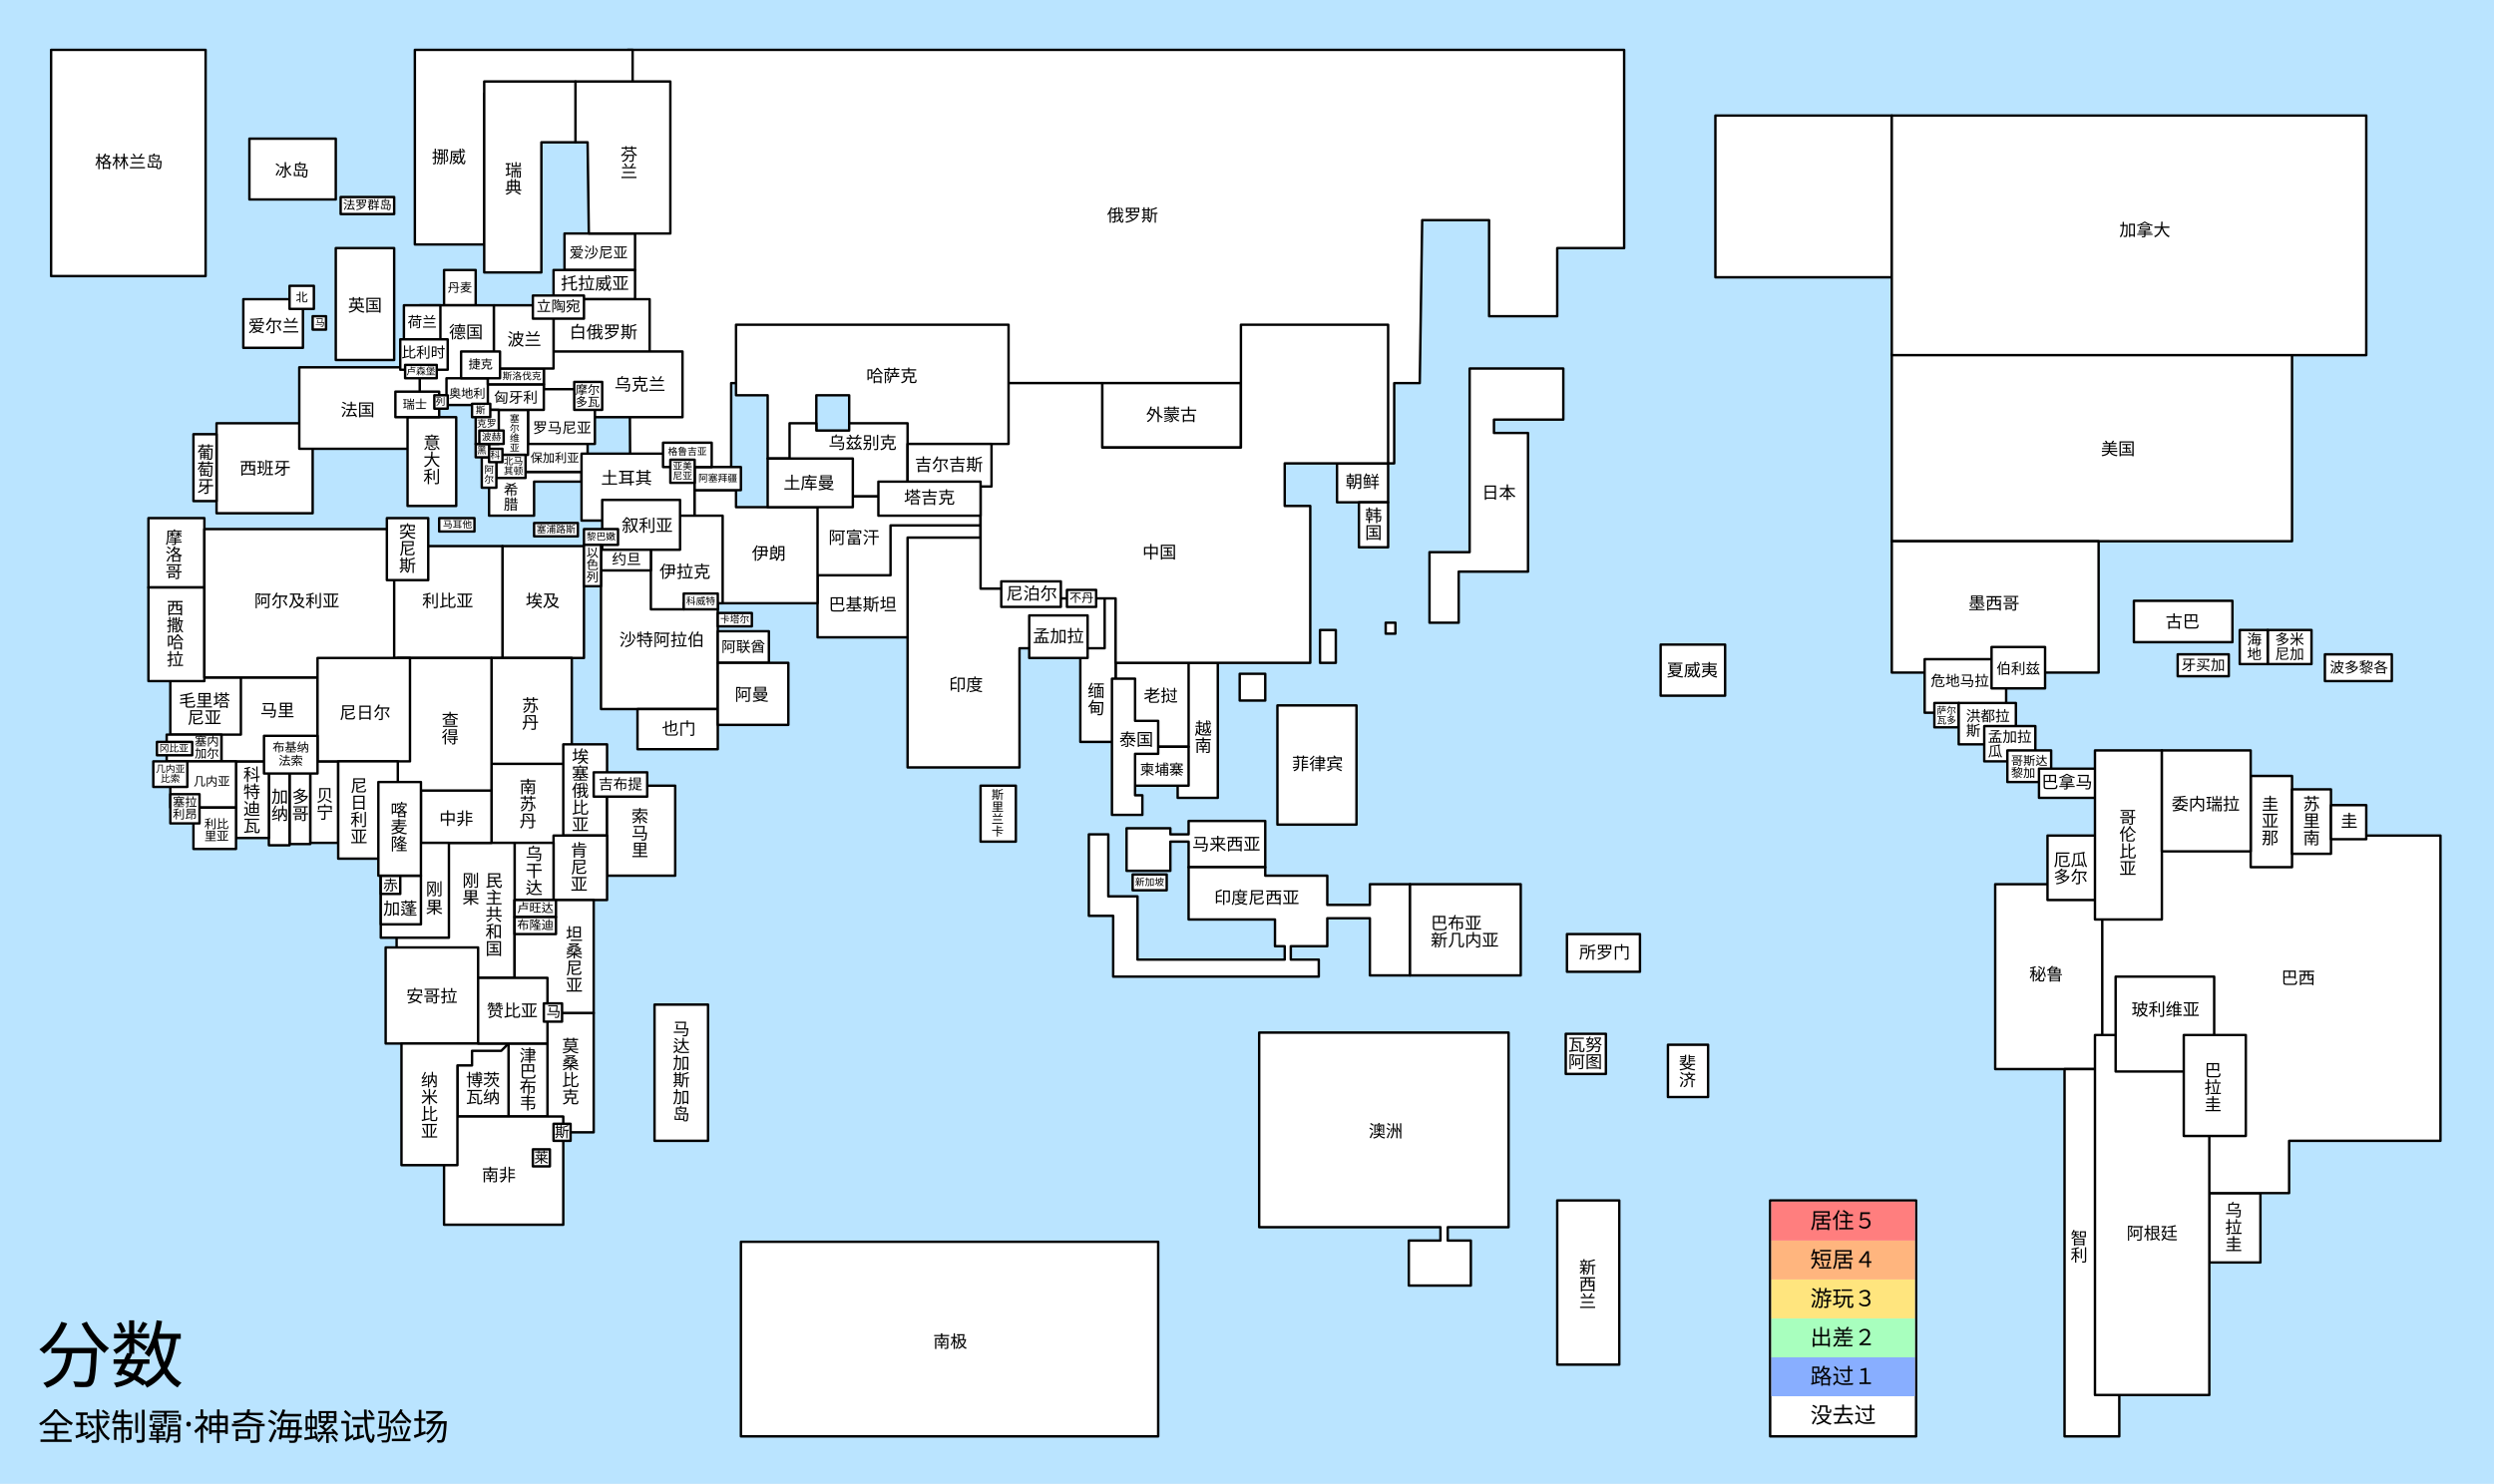
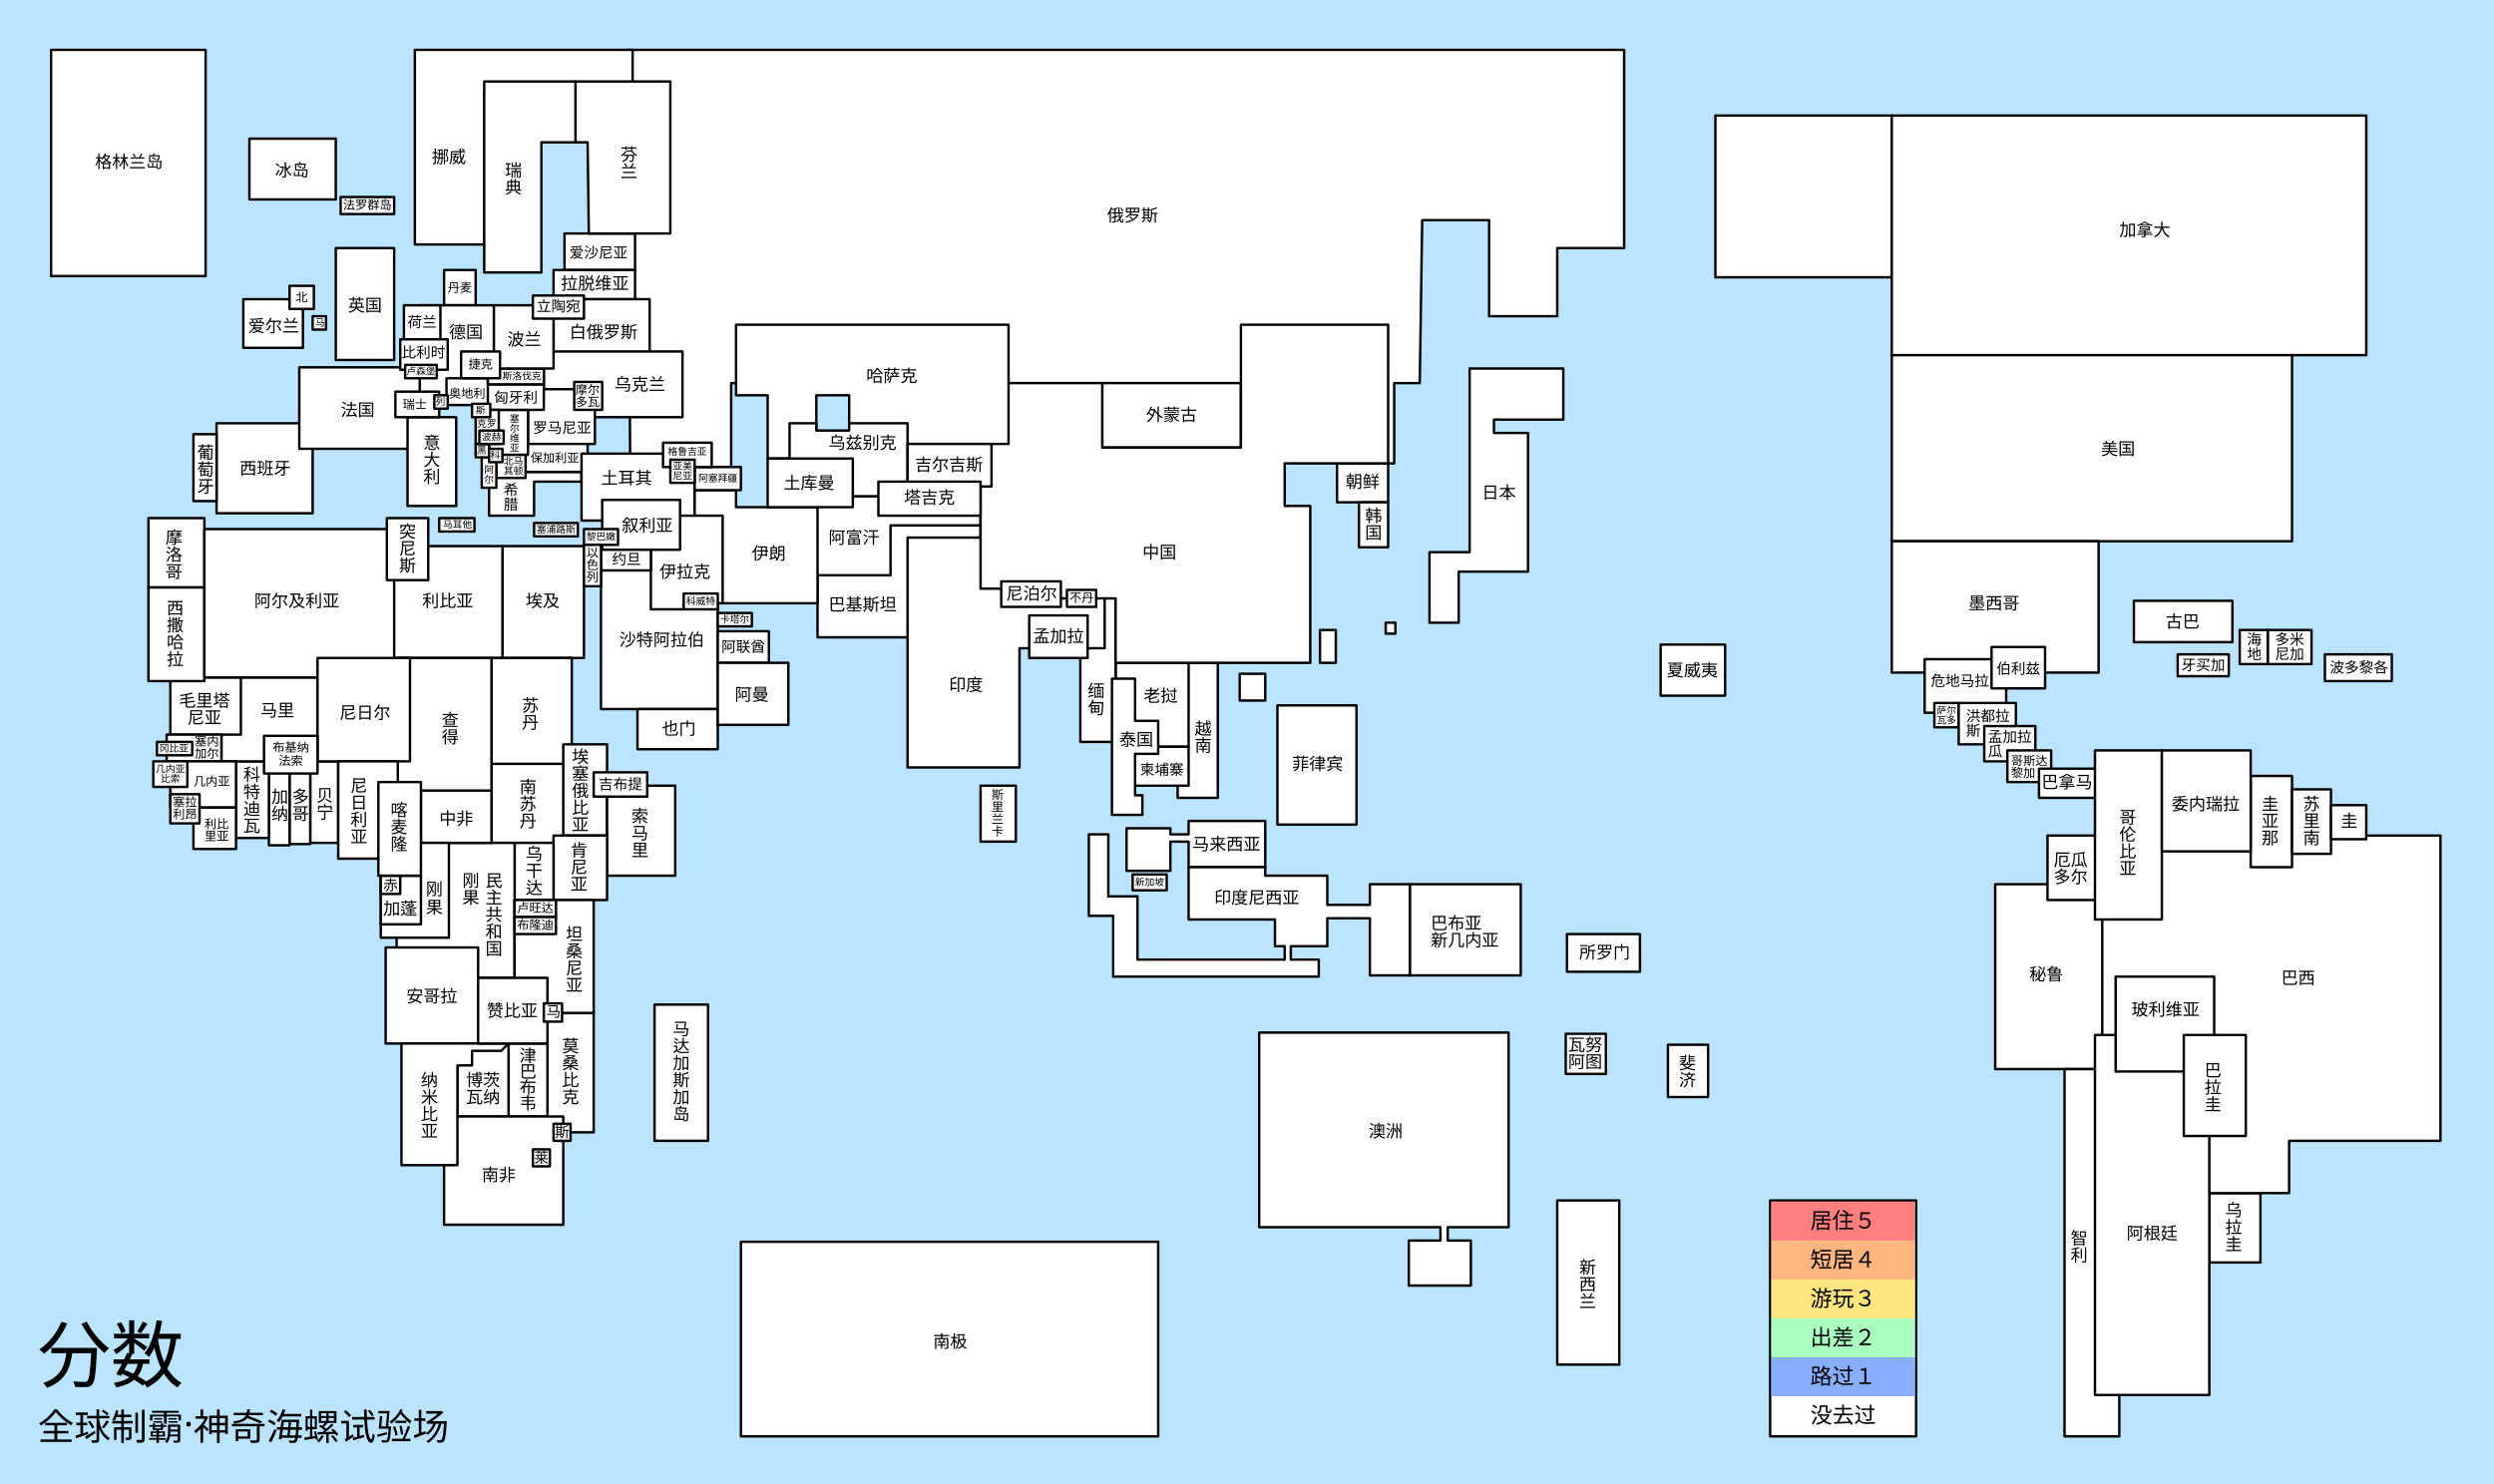
<svg xmlns="http://www.w3.org/2000/svg" version="1.1" id="图层_1" x="0px" y="0px" width="2050px" height="1220px" viewBox="0 0 2050 1220" style="enable-background:new 0 0 2050 1220;" xml:space="preserve">
  <style type="text/css">
	.st0{fill:#BAE4FF;}
	
		.st1{fill-rule:evenodd;clip-rule:evenodd;fill:#FFFFFF;stroke:#000000;stroke-width:2;stroke-linecap:round;stroke-linejoin:round;}
	.st2{font-family:'Tensentype-JiaLiDaYuanJF';}
	.st3{font-size:12px;}
	.st4{font-size:10px;}
	.st5{font-size:8px;}
	.st6{font-size:14px;}
	.st7{fill-rule:evenodd;clip-rule:evenodd;fill:#88AEFF;}
	.st8{fill-rule:evenodd;clip-rule:evenodd;fill:#A8FFBE;}
	.st9{fill-rule:evenodd;clip-rule:evenodd;fill:#FFE57E;}
	.st10{fill-rule:evenodd;clip-rule:evenodd;fill:#FFB57E;}
	.st11{fill-rule:evenodd;clip-rule:evenodd;fill:#FF7E7E;}
	.st12{font-size:18px;}
	.st13{font-size:30px;}
	.st14{font-size:60px;}
</style>
  <rect y="0" class="st0" width="2050" height="1220" />
  <g id="国家">
    <polygon id="俄罗斯" class="st1" points="516,41 1335,41 1335,204 1280,204 1280,260 1224,260 1224,181 1169,181 1167,315    1146,315 1146,381 1117,381 1117,315 601,315 601,384 518,385  " />
    <polygon id="希腊" class="st1" points="402,388 478,388 478,396 439,396 439,424 402,424  " />
    <rect id="蒙古" x="906" y="315" class="st1" width="114" height="53" />
    <rect id="保加利亚" x="432" y="354" class="st1" width="51" height="34" />
    <rect id="土耳其" x="478" y="373" class="st1" width="93" height="55" />
    <rect id="贝宁" x="255" y="626" class="st1" width="23" height="67" />
    <rect id="多哥" x="238" y="626" class="st1" width="17" height="68" />
    <rect id="加纳" x="221" y="627" class="st1" width="17" height="68" />
    <rect id="科特迪瓦" x="194" y="626" class="st1" width="27" height="63" />
    <rect id="马里" x="182" y="557" class="st1" width="79" height="69" />
    <rect id="毛里塔尼亚" x="140" y="557" class="st1" width="58" height="47" />
    <rect id="摩洛哥" x="122" y="426" class="st1" width="46" height="57" />
    <rect id="塞内加尔" x="137" y="604" class="st1" width="45" height="22" />
    <rect id="几内亚" x="140" y="626" class="st1" width="54" height="38" />
    <rect id="利比里亚" x="159" y="664" class="st1" width="35" height="34" />
    <rect id="塞拉利昂" x="140" y="653" class="st1" width="24" height="24" />
    <rect id="几内亚比索" x="126" y="626" class="st1" width="28" height="21" />
    <rect id="冈比亚" x="129" y="610" class="st1" width="29" height="11" />
    <rect id="斯里兰卡" x="806" y="646" class="st1" width="29" height="46" />
    <rect id="菲律宾" x="1050" y="580" class="st1" width="65" height="98" />
    <path id="马来西亚" class="st1" d="M1040,675v38h-63v-21h-15v24h-36v-35h36v5h15v-11H1040z" />
    <rect id="朝鲜" x="1099" y="381" class="st1" width="42" height="32" />
    <rect id="韩国" x="1117" y="413" class="st1" width="24" height="37" />
    <path id="日本" class="st1" d="M1208,303h77v42h-57v11h28v114h-57v42h-24v-58h33V303z M1139,512h8v9h-8V512z" />
    <rect id="夏威夷" x="1365" y="530" class="st1" width="53" height="42" />
    <path id="美国" class="st1" d="M1555,291h329v154h-329V291z M1410,95h145v133h-145V95z" />
    <rect id="墨西哥" x="1555" y="445" class="st1" width="170" height="108" />
    <rect id="多米尼加" x="1864" y="518" class="st1" width="36" height="28" />
    <rect id="波多黎各" x="1911" y="538" class="st1" width="55" height="22" />
    <polygon id="海地" class="st1" points="1841,518 1864,518 1864,546 1841,546  " />
    <rect id="古巴" x="1754" y="494" class="st1" width="81" height="34" />
    <rect id="牙买加" x="1790" y="538" class="st1" width="42" height="18" />
    <rect id="危地马拉" x="1582" y="542" class="st1" width="67" height="44" />
    <rect id="萨尔瓦多" x="1590" y="578" class="st1" width="20" height="20" />
    <rect id="伯利兹" x="1637" y="532" class="st1" width="44" height="34" />
    <rect id="洪都拉斯" x="1610" y="578" class="st1" width="47" height="34" />
    <rect id="孟加拉瓜" x="1631" y="597" class="st1" width="42" height="29" />
    <rect id="哥斯达黎加" x="1650" y="617" class="st1" width="36" height="26" />
    <rect id="巴拿马" x="1676" y="632" class="st1" width="50" height="24" />
    <rect id="秘鲁" x="1640" y="727" class="st1" width="107" height="152" />
    <rect id="厄瓜多尔" x="1683" y="687" class="st1" width="44" height="53" />
    <rect id="智利" x="1697" y="879" class="st1" width="45" height="302" />
    <rect id="格林兰岛" x="42" y="41" class="st1" width="127" height="186" />
    <rect id="乌拉圭" x="1816" y="981" class="st1" width="42" height="57" />
    <polygon id="巴西" class="st1" points="1728,687 2006,687 2006,938 1881.6,938 1881.6,981 1728,981  " />
    <rect id="圭亚那" x="1850" y="638" class="st1" width="34" height="75" />
    <path id="印度尼西亚" class="st1" d="M911,686v51h24v52h121v-11h-8v-22h-71v-43h63v7h51v24h35v-17h33v75h-33v-47h-35v23h-30   v11h23v14H915v-50h-20v-67H911z" />
    <rect id="越南" x="968" y="545" class="st1" width="33" height="111" />
    <rect id="老挝" x="917" y="545" class="st1" width="60" height="69" />
    <rect id="柬埔寨" x="917" y="614" class="st1" width="60" height="32" />
    <rect id="巴基斯坦" x="672" y="400" class="st1" width="134" height="124" />
    <polygon id="阿富汗" class="st1" points="671,408 806,408 806,432 732,432 732,473 671,473  " />
    <polygon id="伊朗" class="st1" points="571,403 605,403 605,417 672,417 672,496 571,496  " />
    <rect id="沙特阿拉伯" x="494" y="461" class="st1" width="96" height="122" />
    <rect id="阿拉伯联合酋长国" x="590" y="519" class="st1" width="42" height="26" />
    <rect id="也门" x="524" y="583" class="st1" width="66" height="33" />
    <rect id="爱沙尼亚" x="464" y="192" class="st1" width="58" height="30" />
-     <rect id="托拉威亚" x="455" y="222" class="st1" width="67" height="24" />
+     <rect id="拉脱维亚" x="455" y="222" class="st1" width="67" height="24" />
    <rect id="白俄罗斯" x="455" y="246" class="st1" width="79" height="44" />
    <rect id="乌克兰" x="447" y="289" class="st1" width="114" height="54" />
    <rect id="罗马里亚" x="434" y="320" class="st1" width="55" height="45" />
    <rect id="塞尔维亚" x="402" y="337" class="st1" width="32" height="37" />
    <rect id="摩尔多瓦" x="472" y="314" class="st1" width="23" height="23" />
    <rect id="丹麦" x="365" y="222" class="st1" width="26" height="29" />
    <rect id="德国" x="345" y="251" class="st1" width="61" height="74" />
    <rect id="荷兰" x="332" y="251" class="st1" width="30" height="28" />
    <rect id="英国" x="276" y="204" class="st1" width="48" height="92" />
    <rect id="爱尔兰" x="200" y="246" class="st1" width="49" height="40" />
    <rect id="北爱尔兰" x="238" y="235" class="st1" width="20" height="19" />
    <rect id="马恩岛" x="257" y="260" class="st1" width="11" height="11" />
    <rect id="法罗群岛" x="280" y="162" class="st1" width="44" height="14" />
    <rect id="冰岛" x="205" y="114" class="st1" width="71" height="50" />
    <rect id="巴布亚新几内亚" x="1159" y="727" class="st1" width="91" height="75" />
    <path id="澳洲" class="st1" d="M1240,849v160h-50v11h19v37h-51v-37h26v-11h-149V849H1240z" />
    <rect id="新西兰" x="1280" y="987" class="st1" width="51" height="135" />
    <rect id="所罗门群岛" x="1288" y="768" class="st1" width="60" height="31" />
    <rect id="瓦努阿图" x="1287" y="850" class="st1" width="33" height="33" />
    <rect id="斐济" x="1371" y="859" class="st1" width="33" height="43" />
    <rect id="马达加斯加岛" x="538" y="826" class="st1" width="44" height="112" />
    <rect id="西撒哈拉" x="122" y="483" class="st1" width="46" height="77" />
    <rect id="西班牙" x="178" y="348" class="st1" width="79" height="74" />
    <rect id="葡萄牙" x="159" y="357" class="st1" width="19" height="55" />
    <rect id="阿尔及利亚" x="168" y="435" class="st1" width="157" height="122" />
    <polygon id="挪威" class="st1" points="341,41 520,41 520,77 398,77 398,201 341,201  " />
    <rect id="阿曼" x="590" y="545" class="st1" width="58" height="51" />
    <polygon id="芬兰" class="st1" points="473,67 551,67 551,192 484,192 483,117 473,117  " />
    <rect id="埃及" x="413" y="449" class="st1" width="67" height="92" />
    <rect id="利比亚" x="324" y="449" class="st1" width="89" height="92" />
    <rect id="突尼斯" x="318" y="426" class="st1" width="34" height="51" />
    <rect id="南苏丹" x="404" y="628" class="st1" width="66" height="65" />
    <rect id="苏丹" x="404" y="541" class="st1" width="66" height="87" />
    <rect id="埃塞俄比亚" x="463" y="612" class="st1" width="36" height="75" />
    <rect id="索马里" x="499" y="646" class="st1" width="56" height="74" />
    <rect id="吉布提" x="488" y="635" class="st1" width="44" height="20" />
    <rect id="肯尼亚" x="455" y="687" class="st1" width="44" height="53" />
    <rect id="乌干达" x="423" y="693" class="st1" width="32" height="47" />
    <rect id="刚果民主共和国" x="326" y="693" class="st1" width="97" height="111" />
    <rect id="中非共和国" x="346" y="649" class="st1" width="58" height="44" />
    <rect id="查得" x="327" y="541" class="st1" width="77" height="109" />
    <rect id="尼日尔" x="261" y="541" class="st1" width="76" height="85" />
    <rect id="尼日利亚" x="278" y="626" class="st1" width="49" height="80" />
    <rect id="刚果" x="313" y="693" class="st1" width="56" height="78" />
    <rect id="加蓬" x="313" y="720" class="st1" width="33" height="40" />
    <rect id="赤道几内亚" x="313" y="720" class="st1" width="16" height="15" />
    <rect id="喀麦隆" x="311" y="643" class="st1" width="35" height="77" />
    <rect id="安哥拉" x="317" y="779" class="st1" width="76" height="79" />
    <rect id="坦桑尼亚" x="423" y="740" class="st1" width="65" height="93" />
    <rect id="莫桑比亚" x="450" y="833" class="st1" width="38" height="98" />
    <rect id="津巴布韦" x="418" y="858" class="st1" width="32" height="60" />
    <rect id="博茨瓦纳" x="376" y="858" class="st1" width="42" height="60" />
    <rect id="南非" x="365" y="918" class="st1" width="98" height="89" />
    <rect id="匈牙利" x="398" y="316" class="st1" width="49" height="21" />
    <rect id="加拿大" x="1555" y="95" class="st1" width="390" height="197" />
    <rect id="南极" x="609" y="1021" class="st1" width="343" height="160" />
    <rect id="阿根廷" x="1722" y="851" class="st1" width="94" height="296" />
    <rect id="玻利维亚" x="1739" y="803" class="st1" width="81" height="78" />
    <rect id="巴拉圭" x="1795" y="851" class="st1" width="51" height="83" />
    <rect id="哥伦比亚" x="1722" y="617" class="st1" width="55" height="139" />
    <rect id="委内瑞拉" x="1777" y="617" class="st1" width="73" height="83" />
    <rect id="苏里南" x="1884" y="649" class="st1" width="32" height="53" />
    <rect id="北马其顿" x="408" y="374" class="st1" width="24" height="19" />
    <rect id="法属圭亚那" x="1916" y="662" class="st1" width="29" height="28" />
    <polygon id="瑞典" class="st1" points="473,67 473,117 445,117 445,224 398,224 398,67  " />
    <rect id="法国" x="246" y="302" class="st1" width="99" height="67" />
    <rect id="比利时" x="329" y="279" class="st1" width="39" height="25" />
    <rect id="卢森堡" x="333" y="300" class="st1" width="26" height="11" />
    <rect id="意大利" x="335" y="343" class="st1" width="40" height="73" />
    <rect id="瑞士" x="325" y="322" class="st1" width="36" height="21" />
    <rect id="阿尔巴尼亚" x="396" y="376" class="st1" width="12" height="25" />
    <rect id="黑山" x="391" y="365" class="st1" width="11" height="11" />
    <rect id="科索沃" x="402" y="369" class="st1" width="11" height="11" />
    <rect id="新加坡" x="931" y="719" class="st1" width="28" height="13" />
    <rect id="缅甸" x="888" y="491" class="st1" width="29" height="119" />
    <polygon id="泰国" class="st1" points="914,558 914,670 939,670 939,653.9 933,653.9 933,619.8 952,619.8 952,592.7 933,592.7    933,558  " />
    <polygon id="印度" class="st1" points="746,442 908,442 908,533 838,533 838,631 746,631  " />
    <rect id="孟加拉国" x="846" y="506" class="st1" width="48" height="35" />
    <path id="中国" class="st1" d="M1098,518v27h-13v-27H1098z M1141,267v114h-85v35h21v129H917v-53h-48l-30-8h-33V315h100v53h114   V267H1141z M1019,554h21v22h-21V554z" />
    <polygon id="尼泊尔" class="st1" points="823,478 823,499 872,499 872,478  " />
    <rect id="不丹" x="877" y="485" class="st1" width="24" height="14" />
    <polygon id="哈萨克" class="st1" points="605,267 829,267 829,365 698,365 698,325 671,325 671,377 631,377 631,325 605,325     " />
    <polygon id="乌兹别克斯坦" class="st1" points="649,348 671,348 671,354 698,354 698,348 746,348 746,408 649,408  " />
    <rect id="吉尔吉斯斯坦" x="746" y="365" class="st1" width="69" height="35" />
    <rect id="土库曼" x="631" y="377" class="st1" width="70" height="40" />
    <rect id="塔吉克斯坦" x="722" y="396" class="st1" width="84" height="28" />
    <rect id="阿塞拜疆" x="571" y="384" class="st1" width="38" height="19" />
    <rect id="格鲁吉亚" x="545" y="364" class="st1" width="40" height="20" />
    <rect id="亚美尼亚" x="551" y="378" class="st1" width="20" height="19" />
    <polygon id="伊拉克" class="st1" points="535,424 594,424 594,496 562,496 562,501 535,501  " />
    <rect id="奥地利" x="367" y="311" class="st1" width="34" height="22" />
    <rect id="列支敦士登" x="357" y="325" class="st1" width="11" height="11" />
    <rect id="克罗地亚" x="391" y="337" class="st1" width="19" height="28" />
    <rect id="波赫" x="394" y="354" class="st1" width="20" height="11" />
    <rect id="科威特" x="562" y="488" class="st1" width="28" height="13" />
    <rect id="叙利亚" x="495" y="411" class="st1" width="64" height="41" />
    <rect id="约旦" x="494" y="452" class="st1" width="41" height="17" />
    <rect id="黎巴嫩" x="480" y="435" class="st1" width="28" height="13" />
    <rect id="以色列" x="480" y="448" class="st1" width="14" height="34" />
    <rect id="斯洛文尼亚" x="388" y="332" class="st1" width="15" height="11" />
    <rect id="布基纳法索" x="217" y="605" class="st1" width="44" height="31" />
    <polygon id="纳米比亚" class="st1" points="330,858 418,858 412,864 388,864 388,876 376,876 376,958 330,958  " />
    <rect id="赞比亚" x="393" y="804" class="st1" width="57" height="54" />
    <rect id="马拉维" x="447" y="825" class="st1" width="15" height="15" />
    <rect id="斯威士兰" x="455" y="924" class="st1" width="14" height="14" />
    <rect id="斯洛伐克" x="401" y="303" class="st1" width="46" height="13" />
    <rect id="莱索托" x="438" y="945" class="st1" width="14" height="14" />
    <rect id="波兰" x="406" y="251" class="st1" width="49" height="52" />
    <rect id="捷克" x="379" y="289" class="st1" width="32" height="22" />
    <rect id="卢旺达" x="423" y="740" class="st1" width="34" height="14" />
    <rect id="布隆迪" x="423" y="754" class="st1" width="34" height="14" />
    <rect id="立陶宛" x="438" y="243" class="st1" width="42" height="19" />
    <polygon id="马耳他" class="st1" points="361,426 390,426 390,437 361,437  " />
    <polygon id="塞浦路斯" class="st1" points="439,430 475,430 475,441 439,441  " />
    <polygon id="卡塔尔" class="st1" points="590,504 618,504 618,515 590,515  " />
  </g>
  <g id="标签">
    <text transform="matrix(1 0 0 1 492 649)" class="st2 st3">吉布提</text>
    <text transform="matrix(1 0 0 1 1653 629)" class="st2 st4">哥斯达</text>
    <text transform="matrix(1 0 0 1 1653 639)" class="st2 st4">黎加</text>
    <text transform="matrix(1 0 0 1 1634 610)" class="st2 st3">孟加拉</text>
    <text transform="matrix(1 0 0 1 1634 622)" class="st2 st3">瓜</text>
    <text transform="matrix(1 0 0 1 1616 593)" class="st2 st3">洪都拉</text>
    <text transform="matrix(1 0 0 1 1616 605)" class="st2 st3">斯</text>
    <text transform="matrix(1 0 0 1 1592 587)" class="st2 st5">萨尔</text>
    <text transform="matrix(1 0 0 1 1592 595)" class="st2 st5">瓦多</text>
    <text transform="matrix(1 0 0 1 1587 564)" class="st2 st3">危地马拉</text>
    <text transform="matrix(1 0 0 1 1641 554)" class="st2 st3">伯利兹</text>
    <text transform="matrix(1 0 0 1 1370 556)" class="st2 st6">夏威夷</text>
    <text transform="matrix(1 0 0 1 1618 501)" class="st2 st6">墨西哥</text>
    <text transform="matrix(1 0 0 1 1742 194)" class="st2 st6">加拿大</text>
    <text transform="matrix(1 0 0 1 78 138)" class="st2 st6">格林兰岛</text>
    <text transform="matrix(1 0 0 1 1727 374)" class="st2 st6">美国</text>
    <text transform="matrix(1 0 0 1 1780 516)" class="st2 st6">古巴</text>
    <text transform="matrix(1 0 0 1 1793 551)" class="st2 st3">牙买加</text>
    <text transform="matrix(1 0 0 1 1847 530)" class="st2 st3">海</text>
    <text transform="matrix(1 0 0 1 1847 542)" class="st2 st3">地</text>
    <text transform="matrix(1 0 0 1 1870 530)" class="st2 st3">多米</text>
    <text transform="matrix(1 0 0 1 1870 542)" class="st2 st3">尼加</text>
    <text transform="matrix(1 0 0 1 1915 553)" class="st2 st3">波多黎各</text>
    <text transform="matrix(1 0 0 1 1893 666)" class="st2 st6">苏</text>
    <text transform="matrix(1 0 0 1 1893 680)" class="st2 st6">里</text>
    <text transform="matrix(1 0 0 1 1893 694)" class="st2 st6">南</text>
    <text transform="matrix(1 0 0 1 940 577)" class="st2 st6">老挝</text>
    <text transform="matrix(1 0 0 1 879 495)" class="st2 st4">不丹</text>
    <text transform="matrix(1 0 0 1 982 604)" class="st2 st6">越</text>
    <text transform="matrix(1 0 0 1 982 618)" class="st2 st6">南</text>
    <text transform="matrix(1 0 0 1 894 573)" class="st2 st6">缅</text>
    <text transform="matrix(1 0 0 1 894 587)" class="st2 st6">甸</text>
    <text transform="matrix(1 0 0 1 920 613)" class="st2 st6">泰国</text>
    <text transform="matrix(1 0 0 1 937 637)" class="st2 st3">柬埔寨</text>
    <text transform="matrix(1 0 0 1 1176 764)" class="st2 st6">巴布亚</text>
    <text transform="matrix(1 0 0 1 1176 778)" class="st2 st6">新几内亚</text>
    <text transform="matrix(1 0 0 1 998 743)" class="st2 st6">印度尼西亚</text>
    <text transform="matrix(1 0 0 1 980 699)" class="st2 st6">马来西亚</text>
    <text transform="matrix(1 0 0 1 468 278)" class="st2 st6">白俄罗斯</text>
    <text transform="matrix(1 0 0 1 505 321)" class="st2 st6">乌克兰</text>
    <text transform="matrix(1 0 0 1 438 356)" class="st2 st3">罗马尼亚</text>
    <text transform="matrix(1 0 0 1 436 380)" class="st2 st4">保加利亚</text>
    <text transform="matrix(1 0 0 1 392 373)" class="st2 st5">黑</text>
    <text transform="matrix(1 0 0 1 403 377)" class="st2 st5">科</text>
    <text transform="matrix(1 0 0 1 414 382)" class="st2 st5">北马</text>
    <text transform="matrix(1 0 0 1 414 390)" class="st2 st5">其顿</text>
    <text transform="matrix(1 0 0 1 473 324)" class="st2 st4">摩尔</text>
    <text transform="matrix(1 0 0 1 473 334)" class="st2 st4">多瓦</text>
    <text transform="matrix(1 0 0 1 553 386)" class="st2 st5">亚美</text>
    <text transform="matrix(1 0 0 1 553 394)" class="st2 st5">尼亚</text>
    <text transform="matrix(1 0 0 1 549 374)" class="st2 st5">格鲁吉亚</text>
    <text transform="matrix(1 0 0 1 574 396)" class="st2 st5">阿塞拜疆</text>
    <text transform="matrix(1 0 0 1 542 475)" class="st2 st6">伊拉克</text>
    <text transform="matrix(1 0 0 1 494 398)" class="st2 st6">土耳其</text>
    <text transform="matrix(1 0 0 1 482 444)" class="st2 st5">黎巴嫩</text>
    <text transform="matrix(1 0 0 1 482 458)" class="st2 st4">以</text>
    <text transform="matrix(1 0 0 1 482 468)" class="st2 st4">色</text>
    <text transform="matrix(1 0 0 1 482 478)" class="st2 st4">列</text>
    <text transform="matrix(1 0 0 1 503 464)" class="st2 st3">约旦</text>
    <text transform="matrix(1 0 0 1 564 497)" class="st2 st5">科威特</text>
    <text transform="matrix(1 0 0 1 509 531)" class="st2 st6">沙特阿拉伯</text>
    <text transform="matrix(1 0 0 1 544 604)" class="st2 st6">也门</text>
    <text transform="matrix(1 0 0 1 396 971)" class="st2 st6">南非</text>
    <text transform="matrix(1 0 0 1 604 576)" class="st2 st6">阿曼</text>
    <text transform="matrix(1 0 0 1 593 536)" class="st2 st3">阿联酋</text>
    <text transform="matrix(1 0 0 1 432 499)" class="st2 st6">埃及</text>
    <text transform="matrix(1 0 0 1 347 499)" class="st2 st6">利比亚</text>
    <text transform="matrix(1 0 0 1 328 442)" class="st2 st6">突</text>
    <text transform="matrix(1 0 0 1 328 456)" class="st2 st6">尼</text>
    <text transform="matrix(1 0 0 1 328 470)" class="st2 st6">斯</text>
    <text transform="matrix(1 0 0 1 429 585)" class="st2 st6">苏</text>
    <text transform="matrix(1 0 0 1 429 599)" class="st2 st6">丹</text>
    <text transform="matrix(1 0 0 1 427 652)" class="st2 st6">南</text>
    <text transform="matrix(1 0 0 1 427 666)" class="st2 st6">苏</text>
    <text transform="matrix(1 0 0 1 427 680)" class="st2 st6">丹</text>
    <text transform="matrix(1 0 0 1 363 597)" class="st2 st6">查</text>
    <text transform="matrix(1 0 0 1 363 611)" class="st2 st6">得</text>
    <text transform="matrix(1 0 0 1 137 505)" class="st2 st6">西</text>
    <text transform="matrix(1 0 0 1 137 519)" class="st2 st6">撒</text>
    <text transform="matrix(1 0 0 1 137 533)" class="st2 st6">哈</text>
    <text transform="matrix(1 0 0 1 137 547)" class="st2 st6">拉</text>
    <text transform="matrix(1 0 0 1 136 447)" class="st2 st6">摩</text>
    <text transform="matrix(1 0 0 1 136 461)" class="st2 st6">洛</text>
    <text transform="matrix(1 0 0 1 136 475)" class="st2 st6">哥</text>
    <text transform="matrix(1 0 0 1 399 729)" class="st2 st6">民</text>
    <text transform="matrix(1 0 0 1 399 743)" class="st2 st6">主</text>
    <text transform="matrix(1 0 0 1 399 757)" class="st2 st6">共</text>
    <text transform="matrix(1 0 0 1 399 771)" class="st2 st6">和</text>
    <text transform="matrix(1 0 0 1 399 785)" class="st2 st6">国</text>
    <text transform="matrix(1 0 0 1 380 729)" class="st2 st6">刚</text>
    <text transform="matrix(1 0 0 1 380 743)" class="st2 st6">果</text>
    <text transform="matrix(1 0 0 1 350 736)" class="st2 st6">刚</text>
    <text transform="matrix(1 0 0 1 350 751)" class="st2 st6">果</text>
    <text transform="matrix(1 0 0 1 288 651)" class="st2 st6">尼</text>
    <text transform="matrix(1 0 0 1 288 665)" class="st2 st6">日</text>
    <text transform="matrix(1 0 0 1 288 679)" class="st2 st6">利</text>
    <text transform="matrix(1 0 0 1 288 693)" class="st2 st6">亚</text>
    <text transform="matrix(1 0 0 1 321 671)" class="st2 st6">喀</text>
    <text transform="matrix(1 0 0 1 321 685)" class="st2 st6">麦</text>
    <text transform="matrix(1 0 0 1 321 699)" class="st2 st6">隆</text>
    <text transform="matrix(1 0 0 1 432 707)" class="st2 st6">乌</text>
    <text transform="matrix(1 0 0 1 432 721)" class="st2 st6">干</text>
    <text transform="matrix(1 0 0 1 432 735)" class="st2 st6">达</text>
    <text transform="matrix(1 0 0 1 465 773)" class="st2 st6">坦</text>
    <text transform="matrix(1 0 0 1 465 787)" class="st2 st6">桑</text>
    <text transform="matrix(1 0 0 1 465 801)" class="st2 st6">尼</text>
    <text transform="matrix(1 0 0 1 465 815)" class="st2 st6">亚</text>
    <text transform="matrix(1 0 0 1 462 865)" class="st2 st6">莫</text>
    <text transform="matrix(1 0 0 1 462 879)" class="st2 st6">桑</text>
    <text transform="matrix(1 0 0 1 462 893)" class="st2 st6">比</text>
    <text transform="matrix(1 0 0 1 462 907)" class="st2 st6">克</text>
    <text transform="matrix(1 0 0 1 427 873)" class="st2 st6">津</text>
    <text transform="matrix(1 0 0 1 427 886)" class="st2 st6">巴</text>
    <text transform="matrix(1 0 0 1 427 899)" class="st2 st6">布</text>
    <text transform="matrix(1 0 0 1 427 912)" class="st2 st6">韦</text>
    <text transform="matrix(1 0 0 1 346 893)" class="st2 st6">纳</text>
    <text transform="matrix(1 0 0 1 346 907)" class="st2 st6">米</text>
    <text transform="matrix(1 0 0 1 346 921)" class="st2 st6">比</text>
    <text transform="matrix(1 0 0 1 346 935)" class="st2 st6">亚</text>
    <text transform="matrix(1 0 0 1 383 893)" class="st2 st6">博茨</text>
    <text transform="matrix(1 0 0 1 383 907)" class="st2 st6">瓦纳</text>
    <text transform="matrix(1 0 0 1 469 704)" class="st2 st6">肯</text>
    <text transform="matrix(1 0 0 1 469 718)" class="st2 st6">尼</text>
    <text transform="matrix(1 0 0 1 469 732)" class="st2 st6">亚</text>
    <text transform="matrix(1 0 0 1 260 659)" class="st2 st6">贝</text>
    <text transform="matrix(1 0 0 1 260 673)" class="st2 st6">宁</text>
    <text transform="matrix(1 0 0 1 223 660)" class="st2 st6">加</text>
    <text transform="matrix(1 0 0 1 223 674)" class="st2 st6">纳</text>
    <text transform="matrix(1 0 0 1 240 660)" class="st2 st6">多</text>
    <text transform="matrix(1 0 0 1 240 674)" class="st2 st6">哥</text>
    <text transform="matrix(1 0 0 1 200 642)" class="st2 st6">科</text>
    <text transform="matrix(1 0 0 1 200 656)" class="st2 st6">特</text>
    <text transform="matrix(1 0 0 1 200 670)" class="st2 st6">迪</text>
    <text transform="matrix(1 0 0 1 200 684)" class="st2 st6">瓦</text>
    <text transform="matrix(1 0 0 1 279 591)" class="st2 st6">尼日尔</text>
    <text transform="matrix(1 0 0 1 334 824)" class="st2 st6">安哥拉</text>
    <text transform="matrix(1 0 0 1 400 836)" class="st2 st6">赞比亚</text>
    <text transform="matrix(1 0 0 1 449 836)" class="st2 st3">马</text>
    <text transform="matrix(1 0 0 1 456 935)" class="st2 st3">斯</text>
    <text transform="matrix(1 0 0 1 439 956)" class="st2 st3">莱</text>
    <text transform="matrix(1 0 0 1 214 589)" class="st2 st6">马里</text>
    <text transform="matrix(1 0 0 1 142 663)" class="st2 st4">塞拉</text>
    <text transform="matrix(1 0 0 1 142 673)" class="st2 st4">利昂</text>
    <text transform="matrix(1 0 0 1 168 681)" class="st2 st4">利比</text>
    <text transform="matrix(1 0 0 1 168 691)" class="st2 st4">里亚</text>
    <text transform="matrix(1 0 0 1 160 613)" class="st2 st4">塞内</text>
    <text transform="matrix(1 0 0 1 160 623)" class="st2 st4">加尔</text>
    <text transform="matrix(1 0 0 1 131 618)" class="st2 st5">冈比亚</text>
    <text transform="matrix(1 0 0 1 159 646)" class="st2 st4">几内亚</text>
    <text transform="matrix(1 0 0 1 128 635)" class="st2 st5">几内亚</text>
    <text transform="matrix(1 0 0 1 132 643)" class="st2 st5">比索</text>
    <text transform="matrix(1 0 0 1 147 581)" class="st2 st6">毛里塔</text>
    <text transform="matrix(1 0 0 1 154 595)" class="st2 st6">尼亚</text>
    <text transform="matrix(1 0 0 1 361 678)" class="st2 st6">中非</text>
    <text transform="matrix(1 0 0 1 315 752)" class="st2 st6">加蓬</text>
    <text transform="matrix(1 0 0 1 425 750)" class="st2 st4">卢旺达</text>
    <text transform="matrix(1 0 0 1 425 764)" class="st2 st4">布隆迪</text>
    <text transform="matrix(1 0 0 1 315 732)" class="st2 st3">赤</text>
    <text transform="matrix(1 0 0 1 224 618)" class="st2 st4">布基纳</text>
    <text transform="matrix(1 0 0 1 229 629)" class="st2 st4">法索</text>
    <text transform="matrix(1 0 0 1 519 676)" class="st2 st6">索</text>
    <text transform="matrix(1 0 0 1 519 690)" class="st2 st6">马</text>
    <text transform="matrix(1 0 0 1 519 704)" class="st2 st6">里</text>
    <text transform="matrix(1 0 0 1 470 627)" class="st2 st6">埃</text>
    <text transform="matrix(1 0 0 1 470 641)" class="st2 st6">塞</text>
    <text transform="matrix(1 0 0 1 470 655)" class="st2 st6">俄</text>
    <text transform="matrix(1 0 0 1 470 669)" class="st2 st6">比</text>
    <text transform="matrix(1 0 0 1 470 683)" class="st2 st6">亚</text>
    <text transform="matrix(1 0 0 1 618 460)" class="st2 st6">伊朗</text>
    <text transform="matrix(1 0 0 1 510 132)" class="st2 st6">芬</text>
    <text transform="matrix(1 0 0 1 510 146)" class="st2 st6">兰</text>
    <text transform="matrix(1 0 0 1 415 145)" class="st2 st6">瑞</text>
    <text transform="matrix(1 0 0 1 415 159)" class="st2 st6">典</text>
    <text transform="matrix(1 0 0 1 355 134)" class="st2 st6">挪威</text>
    <text transform="matrix(1 0 0 1 226 145)" class="st2 st6">冰岛</text>
    <text transform="matrix(1 0 0 1 282 172)" class="st2 st4">法罗群岛</text>
    <text transform="matrix(1 0 0 1 286 256)" class="st2 st6">英国</text>
    <text transform="matrix(1 0 0 1 280 342)" class="st2 st6">法国</text>
    <text transform="matrix(1 0 0 1 369 278)" class="st2 st6">德国</text>
    <text transform="matrix(1 0 0 1 335 269)" class="st2 st3">荷兰</text>
    <text transform="matrix(1 0 0 1 330 294)" class="st2 st3">比利时</text>
    <text transform="matrix(1 0 0 1 334 308)" class="st2 st5">卢森堡</text>
    <text transform="matrix(1 0 0 1 368 240)" class="st2 st4">丹麦</text>
    <text transform="matrix(1 0 0 1 417 284)" class="st2 st6">波兰</text>
    <text transform="matrix(1 0 0 1 197 390)" class="st2 st6">西班牙</text>
    <text transform="matrix(1 0 0 1 162 377)" class="st2 st6">葡</text>
    <text transform="matrix(1 0 0 1 162 391)" class="st2 st6">萄</text>
    <text transform="matrix(1 0 0 1 162 405)" class="st2 st6">牙</text>
    <text transform="matrix(1 0 0 1 348 369)" class="st2 st6">意</text>
    <text transform="matrix(1 0 0 1 348 383)" class="st2 st6">大</text>
    <text transform="matrix(1 0 0 1 348 397)" class="st2 st6">利</text>
    <text transform="matrix(1 0 0 1 511 437)" class="st2 st6">叙利亚</text>
    <text transform="matrix(1 0 0 1 398 389)" class="st2 st5">阿</text>
    <text transform="matrix(1 0 0 1 398 397)" class="st2 st5">尔</text>
    <text transform="matrix(1 0 0 1 414 407)" class="st2 st3">希</text>
    <text transform="matrix(1 0 0 1 414 419)" class="st2 st3">腊</text>
    <text transform="matrix(1 0 0 1 396 362)" class="st2 st5">波赫</text>
    <text transform="matrix(1 0 0 1 369 327)" class="st2 st4">奥地利</text>
    <text transform="matrix(1 0 0 1 413 312)" class="st2 st5">斯洛伐克</text>
    <text transform="matrix(1 0 0 1 358 333)" class="st2 st5">列</text>
    <text transform="matrix(1 0 0 1 259 268.0314)" class="st2 st5">马</text>
    <text transform="matrix(1 0 0 1 391 340)" class="st2 st5">斯</text>
    <text transform="matrix(1 0 0 1 392 351)" class="st2 st5">克罗</text>
    <text transform="matrix(1 0 0 1 419 347)" class="st2 st5">塞</text>
    <text transform="matrix(1 0 0 1 419 355)" class="st2 st5">尔</text>
    <text transform="matrix(1 0 0 1 419 363)" class="st2 st5">维</text>
    <text transform="matrix(1 0 0 1 419 371)" class="st2 st5">亚</text>
    <text transform="matrix(1 0 0 1 406 331)" class="st2 st3">匈牙利</text>
    <text transform="matrix(1 0 0 1 385 303)" class="st2 st4">捷克</text>
    <text transform="matrix(1 0 0 1 209 499)" class="st2 st6">阿尔及利亚</text>
    <text transform="matrix(1 0 0 1 204 273)" class="st2 st6">爱尔兰</text>
    <text transform="matrix(1 0 0 1 243 248)" class="st2 st4">北</text>
    <text transform="matrix(1 0 0 1 468 212)" class="st2 st3">爱沙尼亚</text>
    <text transform="matrix(1 0 0 1 441 256)" class="st2 st3">立陶宛</text>
-     <text transform="matrix(1 0 0 1 461 238)" class="st2 st6">托拉威亚</text>
+     <text transform="matrix(1 0 0 1 461 238)" class="st2 st6">拉脱维亚</text>
    <text transform="matrix(1 0 0 1 910 182)" class="st2 st6">俄罗斯</text>
    <text transform="matrix(1 0 0 1 942 346)" class="st2 st6">外蒙古</text>
    <text transform="matrix(1 0 0 1 939 459)" class="st2 st6">中国</text>
    <text transform="matrix(1 0 0 1 780 568)" class="st2 st6">印度</text>
    <text transform="matrix(1 0 0 1 827 493)" class="st2 st6">尼泊尔</text>
    <text transform="matrix(1 0 0 1 815 657)" class="st2 st4">斯</text>
    <text transform="matrix(1 0 0 1 815 667)" class="st2 st4">里</text>
    <text transform="matrix(1 0 0 1 815 677)" class="st2 st4">兰</text>
    <text transform="matrix(1 0 0 1 815 687)" class="st2 st4">卡</text>
    <text transform="matrix(1 0 0 1 933 728)" class="st2 st5">新加坡</text>
    <text transform="matrix(1 0 0 1 849 528)" class="st2 st6">孟加拉</text>
    <text transform="matrix(1 0 0 1 681 502)" class="st2 st6">巴基斯坦</text>
    <text transform="matrix(1 0 0 1 681 447)" class="st2 st6">阿富汗</text>
    <text transform="matrix(1 0 0 1 644 402)" class="st2 st6">土库曼</text>
    <text transform="matrix(1 0 0 1 743 414)" class="st2 st6">塔吉克</text>
    <text transform="matrix(1 0 0 1 681 369)" class="st2 st6">乌兹别克</text>
    <text transform="matrix(1 0 0 1 712 314)" class="st2 st6">哈萨克</text>
    <text transform="matrix(1 0 0 1 752 387)" class="st2 st6">吉尔吉斯</text>
    <text transform="matrix(1 0 0 1 1106 401)" class="st2 st6">朝鲜</text>
    <text transform="matrix(1 0 0 1 1218 410)" class="st2 st6">日本</text>
    <text transform="matrix(1 0 0 1 1062 633)" class="st2 st6">菲律宾</text>
    <text transform="matrix(1 0 0 1 1125 935)" class="st2 st6">澳洲</text>
    <text transform="matrix(1 0 0 1 767 1108)" class="st2 st6">南极</text>
    <text transform="matrix(1 0 0 1 553 851)" class="st2 st6">马</text>
    <text transform="matrix(1 0 0 1 553 865)" class="st2 st6">达</text>
    <text transform="matrix(1 0 0 1 553 879)" class="st2 st6">加</text>
    <text transform="matrix(1 0 0 1 553 893)" class="st2 st6">斯</text>
    <text transform="matrix(1 0 0 1 553 907)" class="st2 st6">加</text>
    <text transform="matrix(1 0 0 1 553 921)" class="st2 st6">岛</text>
    <text transform="matrix(1 0 0 1 1298 1047)" class="st2 st6">新</text>
    <text transform="matrix(1 0 0 1 1298 1061)" class="st2 st6">西</text>
    <text transform="matrix(1 0 0 1 1298 1075)" class="st2 st6">兰</text>
    <text transform="matrix(1 0 0 1 1380 879)" class="st2 st6">斐</text>
    <text transform="matrix(1 0 0 1 1380 893)" class="st2 st6">济</text>
    <text transform="matrix(1 0 0 1 1289 864)" class="st2 st6">瓦努</text>
    <text transform="matrix(1 0 0 1 1289 878)" class="st2 st6">阿图</text>
    <text transform="matrix(1 0 0 1 1298 788)" class="st2 st6">所罗门</text>
    <text transform="matrix(1 0 0 1 1668 806)" class="st2 st6">秘鲁</text>
    <text transform="matrix(1 0 0 1 1688 712)" class="st2 st6">厄瓜</text>
    <text transform="matrix(1 0 0 1 1688 726)" class="st2 st6">多尔</text>
    <text transform="matrix(1 0 0 1 1678 648)" class="st2 st6">巴拿马</text>
    <text transform="matrix(1 0 0 1 1742 677)" class="st2 st6">哥</text>
    <text transform="matrix(1 0 0 1 1742 691)" class="st2 st6">伦</text>
    <text transform="matrix(1 0 0 1 1742 705)" class="st2 st6">比</text>
    <text transform="matrix(1 0 0 1 1742 719)" class="st2 st6">亚</text>
    <text transform="matrix(1 0 0 1 1785 666)" class="st2 st6">委内瑞拉</text>
    <text transform="matrix(1 0 0 1 1859 666)" class="st2 st6">圭</text>
    <text transform="matrix(1 0 0 1 1859 680)" class="st2 st6">亚</text>
    <text transform="matrix(1 0 0 1 1859 694)" class="st2 st6">那</text>
    <text transform="matrix(1 0 0 1 1924 680)" class="st2 st6">圭</text>
    <text transform="matrix(1 0 0 1 1875 809)" class="st2 st6">巴西</text>
    <text transform="matrix(1 0 0 1 1748 1019)" class="st2 st6">阿根廷</text>
    <text transform="matrix(1 0 0 1 1702 1023)" class="st2 st6">智</text>
    <text transform="matrix(1 0 0 1 1702 1037)" class="st2 st6">利</text>
    <text transform="matrix(1 0 0 1 1829 1000)" class="st2 st6">乌</text>
    <text transform="matrix(1 0 0 1 1829 1014)" class="st2 st6">拉</text>
    <text transform="matrix(1 0 0 1 1829 1028)" class="st2 st6">圭</text>
    <text transform="matrix(1 0 0 1 1812 885)" class="st2 st6">巴</text>
    <text transform="matrix(1 0 0 1 1812 899)" class="st2 st6">拉</text>
    <text transform="matrix(1 0 0 1 1812 913)" class="st2 st6">圭</text>
    <text transform="matrix(1 0 0 1 1752 835)" class="st2 st6">玻利维亚</text>
    <text transform="matrix(1 0 0 1 1122 429)" class="st2 st6">韩</text>
    <text transform="matrix(1 0 0 1 1122 443)" class="st2 st6">国</text>
    <text transform="matrix(1 0 0 1 331 336)" class="st2 st4">瑞士</text>
    <text transform="matrix(1 0 0 1 364 434)" class="st2 st5">马耳他</text>
    <text transform="matrix(1 0 0 1 592 512)" class="st2 st5">卡塔尔</text>
    <text transform="matrix(1 0 0 1 441 438)" class="st2 st5">塞浦路斯</text>
  </g>
  <g id="等级">
    <rect x="1455" y="987" class="st1" width="120" height="194" />
    <rect x="1456" y="1116" class="st7" width="118" height="32" />
    <rect x="1456" y="1084" class="st8" width="118" height="32" />
    <rect x="1456" y="1052" class="st9" width="118" height="32" />
    <rect x="1456" y="1020" class="st10" width="118" height="32" />
    <rect x="1456" y="988" class="st11" width="118" height="32" />
    <text transform="matrix(1 0 0 1 1488 1010)" class="st2 st12">居住５</text>
    <text transform="matrix(1 0 0 1 1488 1042)" class="st2 st12">短居４</text>
    <text transform="matrix(1 0 0 1 1488 1074)" class="st2 st12">游玩３</text>
    <text transform="matrix(1 0 0 1 1488 1106)" class="st2 st12">出差２</text>
    <text transform="matrix(1 0 0 1 1488 1138)" class="st2 st12">路过１</text>
    <text transform="matrix(1 0 0 1 1488 1170)" class="st2 st12">没去过</text>
  </g>
  <text id="全球制霸" transform="matrix(1 0 0 1 31 1184)" class="st2 st13">全球制霸·神奇海螺试验场</text>
  <text id="分数" transform="matrix(1 0 0 1 31 1136)" class="st2 st14">分数</text>
</svg>
